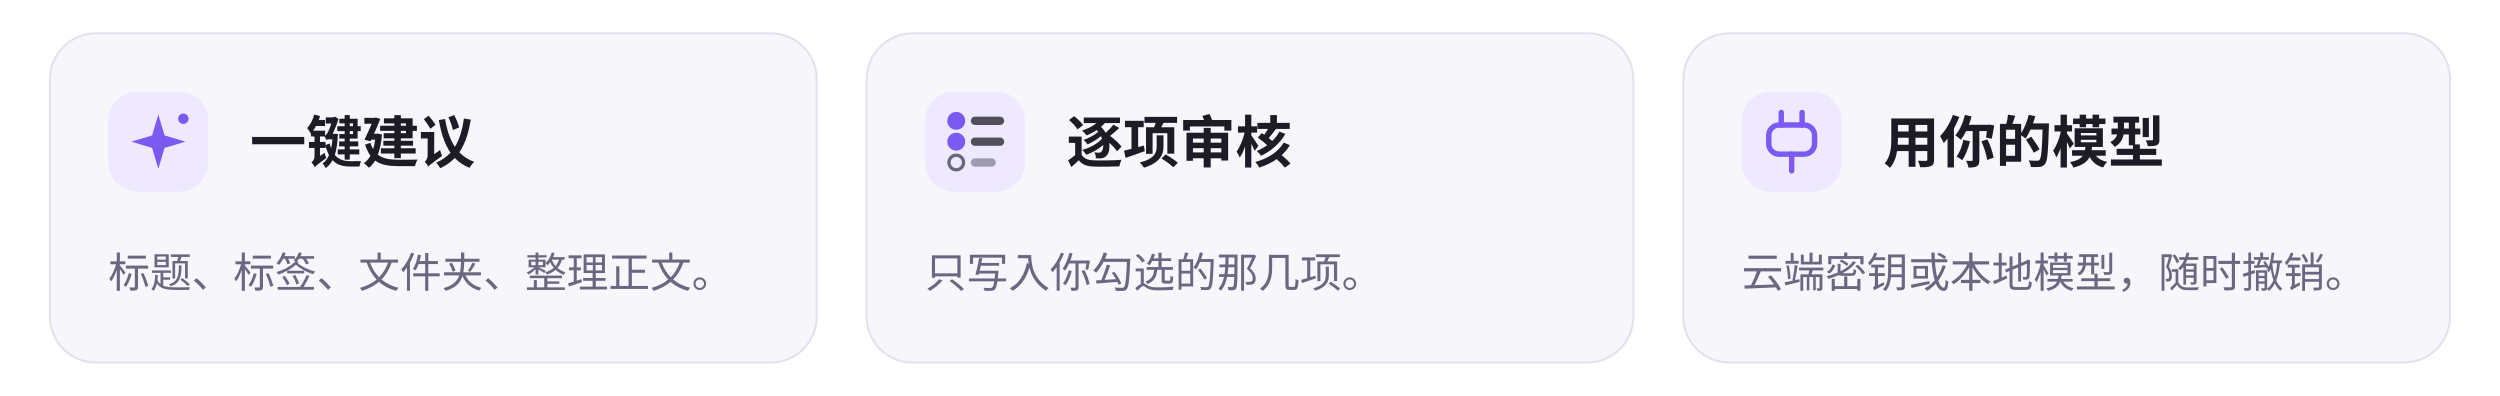
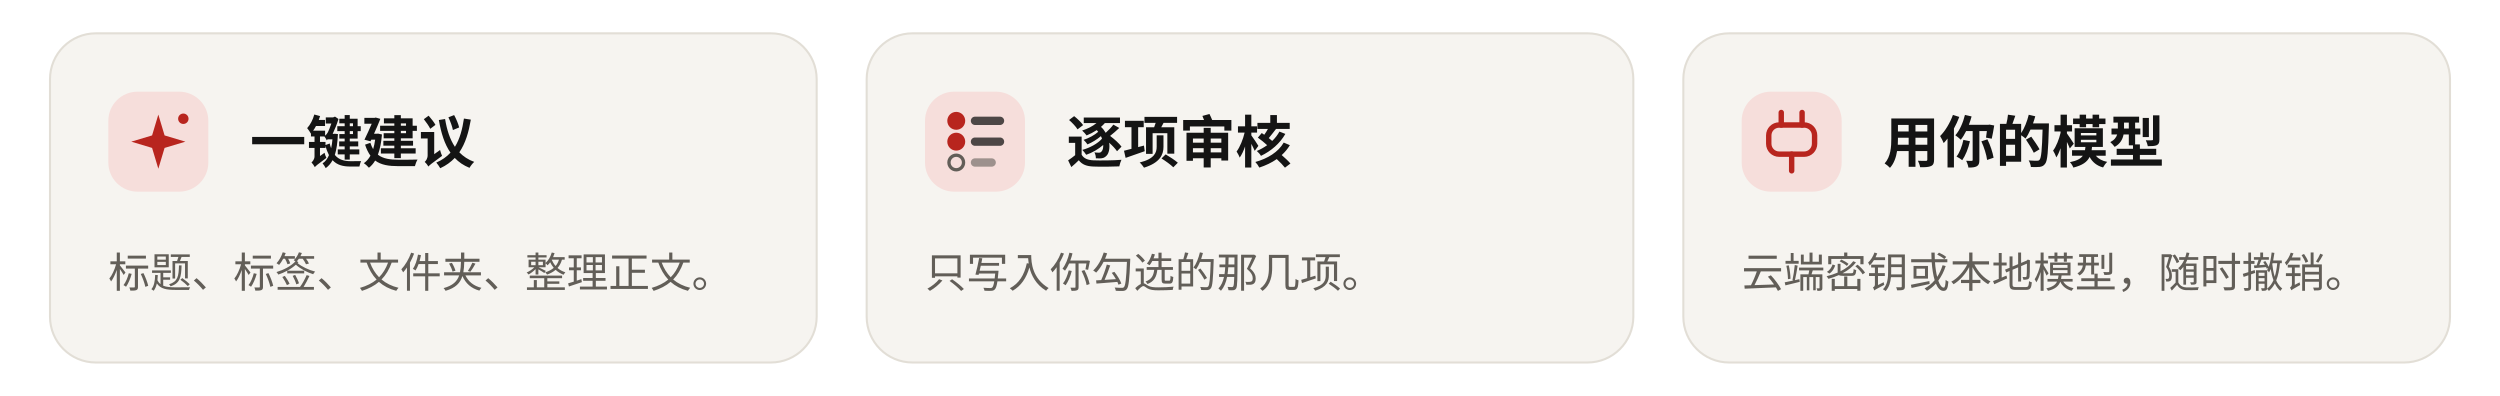
<svg xmlns="http://www.w3.org/2000/svg" width="1200" height="190" viewBox="0 0 1200 190" role="img" aria-labelledby="t d">
  <g font-family="-apple-system, BlinkMacSystemFont, 'Segoe UI', 'PingFang SC', 'Hiragino Sans GB', sans-serif">
-     <rect x="24" y="16" width="368" height="158" rx="22" fill="#F7F6FB" stroke="#E4E1EE" />
-     <rect x="52" y="44" width="48" height="48" rx="14" fill="#EEE9FF" />
-     <path d="M76 55 L79 65 L89 68 L79 71 L76 81 L73 71 L63 68 L73 65 Z" fill="#7A5AF0" />
-     <circle cx="88" cy="57" r="2.5" fill="#7A5AF0" />
-     <text x="120" y="78" font-size="27" font-weight="700" fill="#1D1B26">一键建议</text>
-     <text x="52" y="138" font-size="20" fill="#6B6780">标题、标签、文件夹、整理正文。</text>
-     <rect x="416" y="16" width="368" height="158" rx="22" fill="#F7F6FB" stroke="#E4E1EE" />
-     <rect x="444" y="44" width="48" height="48" rx="14" fill="#EEE9FF" />
-     <circle cx="459" cy="58" r="3.5" fill="#7A5AF0" stroke="#7A5AF0" stroke-width="1.6" />
-     <rect x="466" y="56" width="16" height="4" rx="2" fill="#1D1B26" opacity="0.75" />
-     <circle cx="459" cy="68" r="3.5" fill="#7A5AF0" stroke="#7A5AF0" stroke-width="1.6" />
-     <rect x="466" y="66" width="16" height="4" rx="2" fill="#1D1B26" opacity="0.75" />
-     <circle cx="459" cy="78" r="3.5" fill="none" stroke="#6B6780" stroke-width="1.6" />
-     <rect x="466" y="76" width="12" height="4" rx="2" fill="#6B6780" opacity="0.6" />
-     <text x="512" y="78" font-size="27" font-weight="700" fill="#1D1B26">逐项审核</text>
-     <text x="444" y="138" font-size="20" fill="#6B6780">只写入你勾选的那几项。</text>
-     <rect x="808" y="16" width="368" height="158" rx="22" fill="#F7F6FB" stroke="#E4E1EE" />
-     <rect x="836" y="44" width="48" height="48" rx="14" fill="#EEE9FF" />
-     <rect x="849" y="60" width="22" height="14" rx="5" fill="none" stroke="#7A5AF0" stroke-width="2.6" />
-     <path d="M855 60 V54 M865 60 V54 M860 74 V82" stroke="#7A5AF0" stroke-width="2.6" stroke-linecap="round" />
-     <text x="904" y="78" font-size="27" font-weight="700" fill="#1D1B26">用你的模型</text>
-     <text x="836" y="138" font-size="20" fill="#6B6780">云端密钥或本地模型，随时撤销。</text>
+     <rect x="24" y="16" width="368" height="158" rx="22" fill="#F6F4F0" stroke="#E2DED6" />
+     <rect x="52" y="44" width="48" height="48" rx="14" fill="#F6DEDB" />
+     <path d="M76 55 L79 65 L89 68 L79 71 L76 81 L73 71 L63 68 L73 65 Z" fill="#B8251E" />
+     <circle cx="88" cy="57" r="2.5" fill="#B8251E" />
+     <text x="120" y="78" font-size="27" font-weight="700" fill="#141414">一键建议</text>
+     <text x="52" y="138" font-size="20" fill="#625E58">标题、标签、文件夹、整理正文。</text>
+     <rect x="416" y="16" width="368" height="158" rx="22" fill="#F6F4F0" stroke="#E2DED6" />
+     <rect x="444" y="44" width="48" height="48" rx="14" fill="#F6DEDB" />
+     <circle cx="459" cy="58" r="3.5" fill="#B8251E" stroke="#B8251E" stroke-width="1.6" />
+     <rect x="466" y="56" width="16" height="4" rx="2" fill="#141414" opacity="0.75" />
+     <circle cx="459" cy="68" r="3.5" fill="#B8251E" stroke="#B8251E" stroke-width="1.6" />
+     <rect x="466" y="66" width="16" height="4" rx="2" fill="#141414" opacity="0.75" />
+     <circle cx="459" cy="78" r="3.5" fill="none" stroke="#625E58" stroke-width="1.6" />
+     <rect x="466" y="76" width="12" height="4" rx="2" fill="#625E58" opacity="0.6" />
+     <text x="512" y="78" font-size="27" font-weight="700" fill="#141414">逐项审核</text>
+     <text x="444" y="138" font-size="20" fill="#625E58">只写入你勾选的那几项。</text>
+     <rect x="808" y="16" width="368" height="158" rx="22" fill="#F6F4F0" stroke="#E2DED6" />
+     <rect x="836" y="44" width="48" height="48" rx="14" fill="#F6DEDB" />
+     <rect x="849" y="60" width="22" height="14" rx="5" fill="none" stroke="#B8251E" stroke-width="2.6" />
+     <path d="M855 60 V54 M865 60 V54 M860 74 V82" stroke="#B8251E" stroke-width="2.6" stroke-linecap="round" />
+     <text x="904" y="78" font-size="27" font-weight="700" fill="#141414">用你的模型</text>
+     <text x="836" y="138" font-size="20" fill="#625E58">云端密钥或本地模型，随时撤销。</text>
  </g>
</svg>
